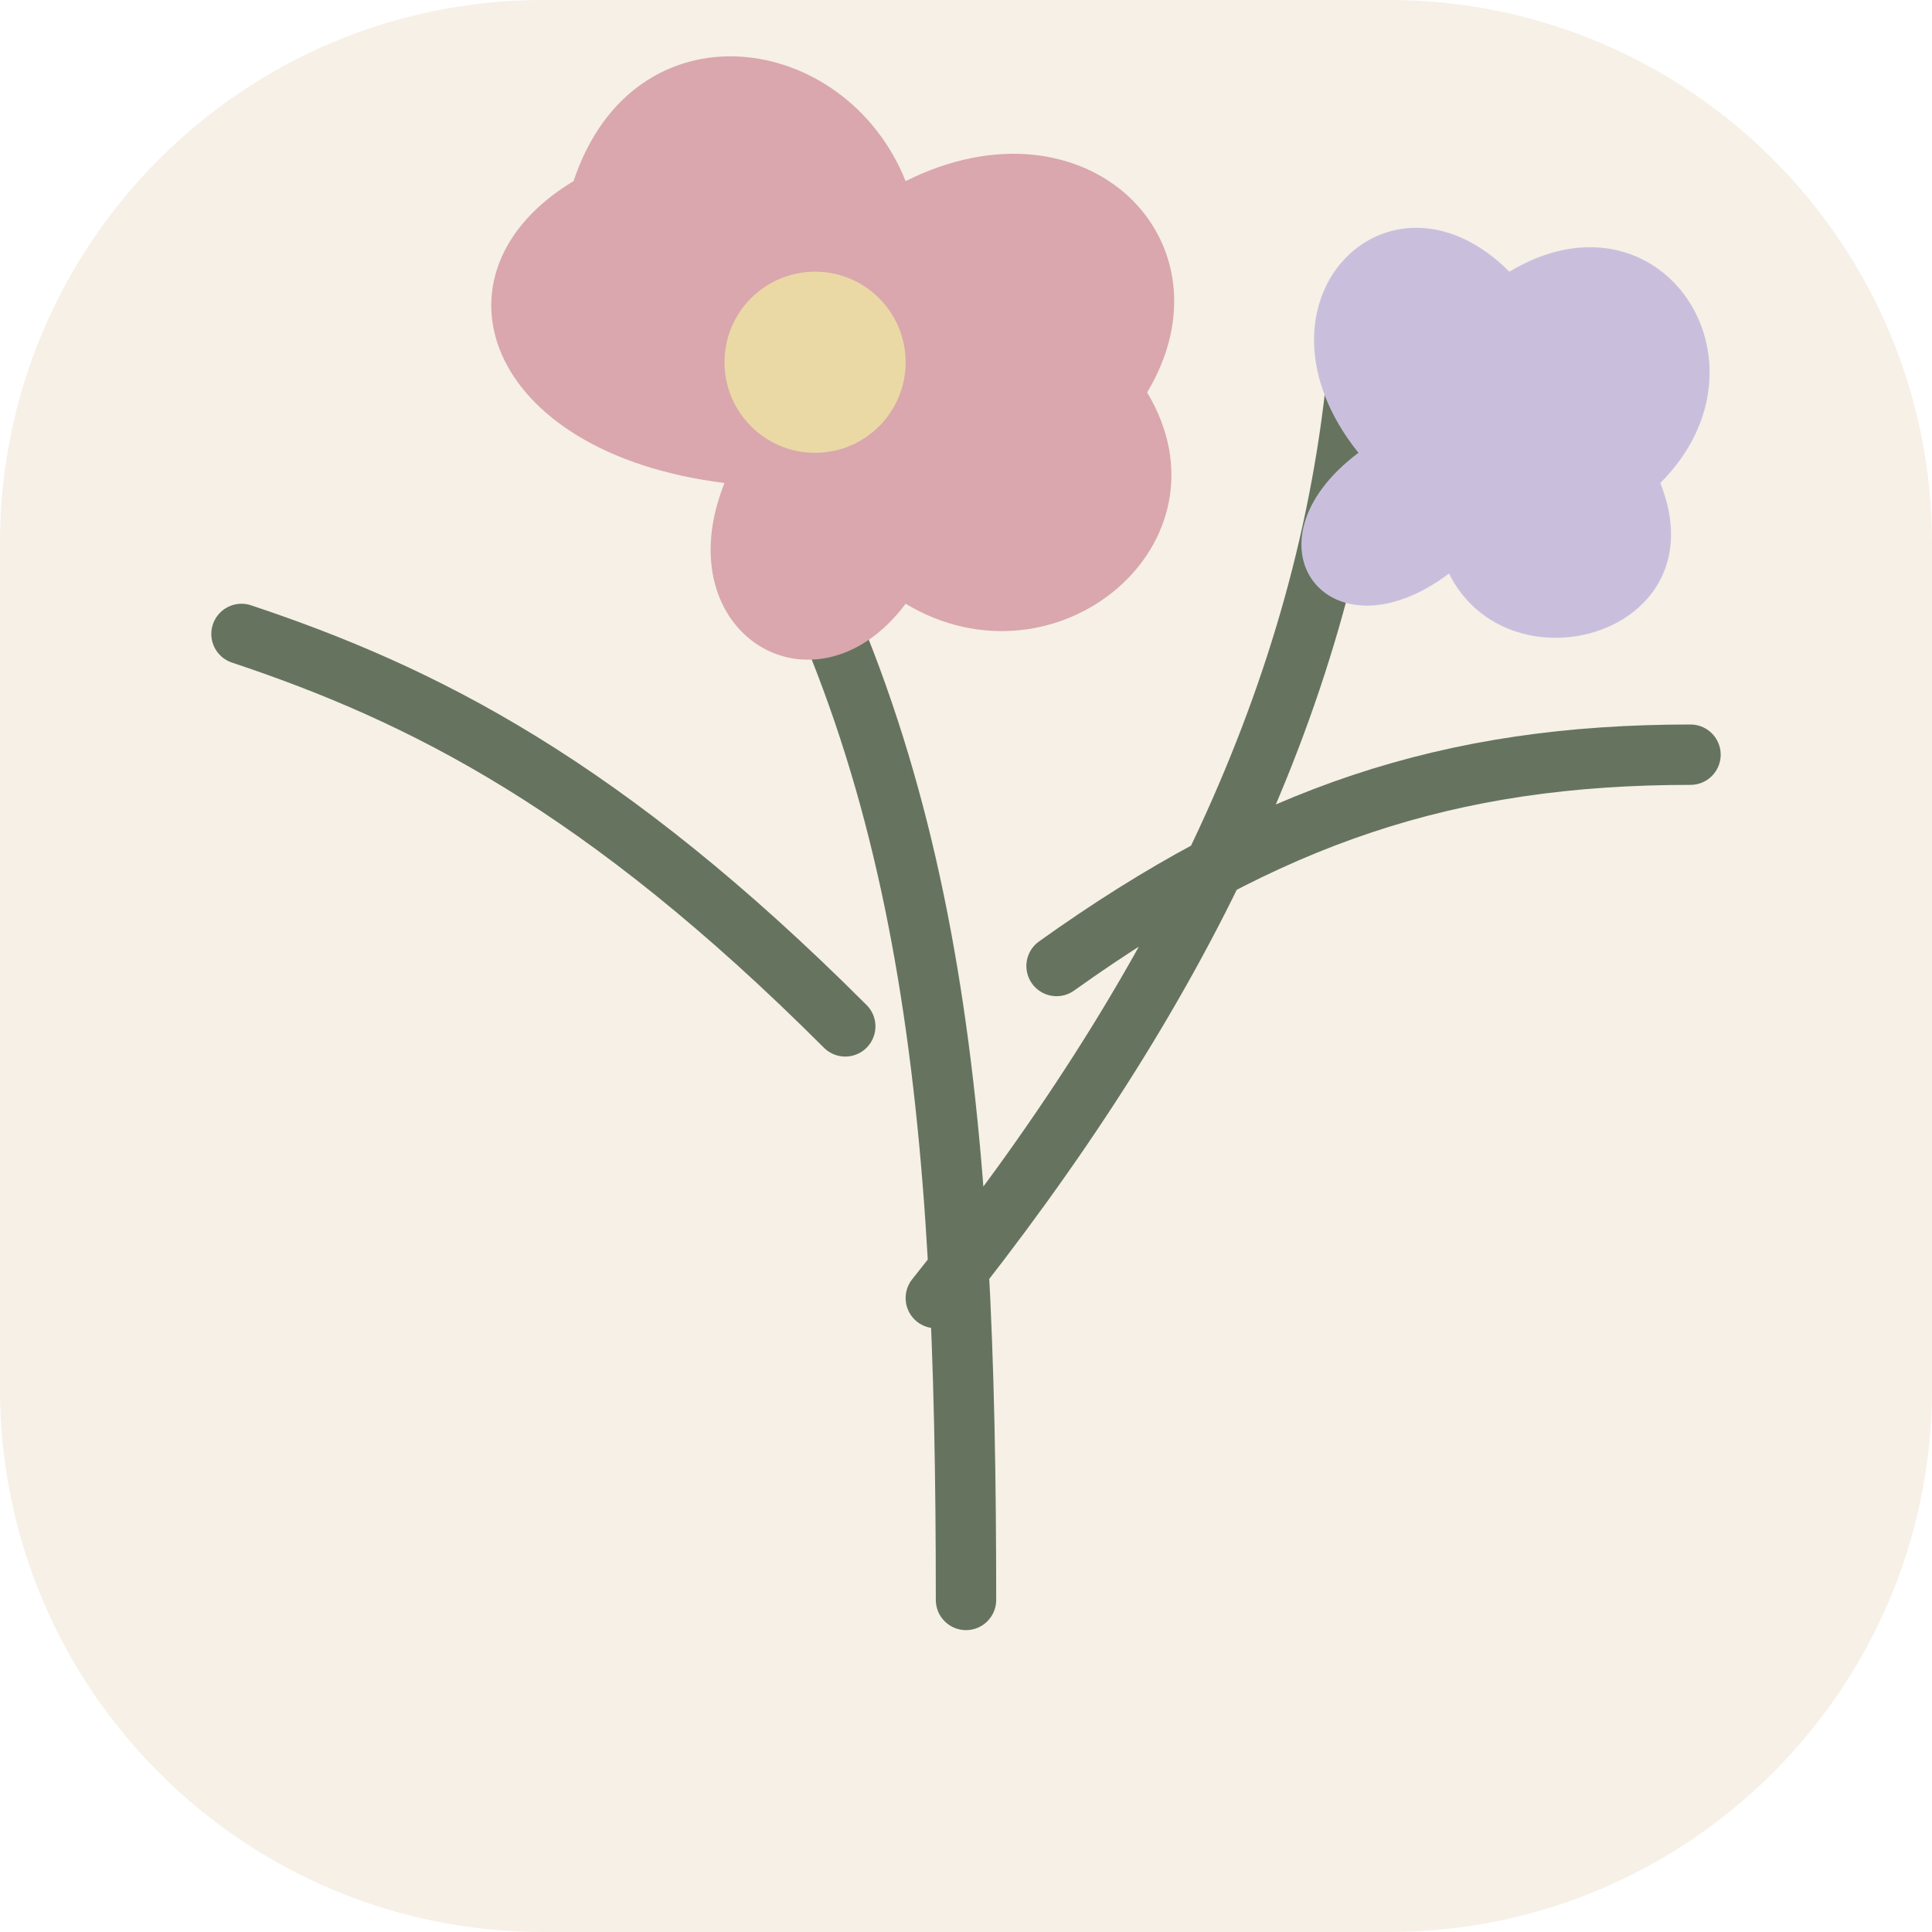
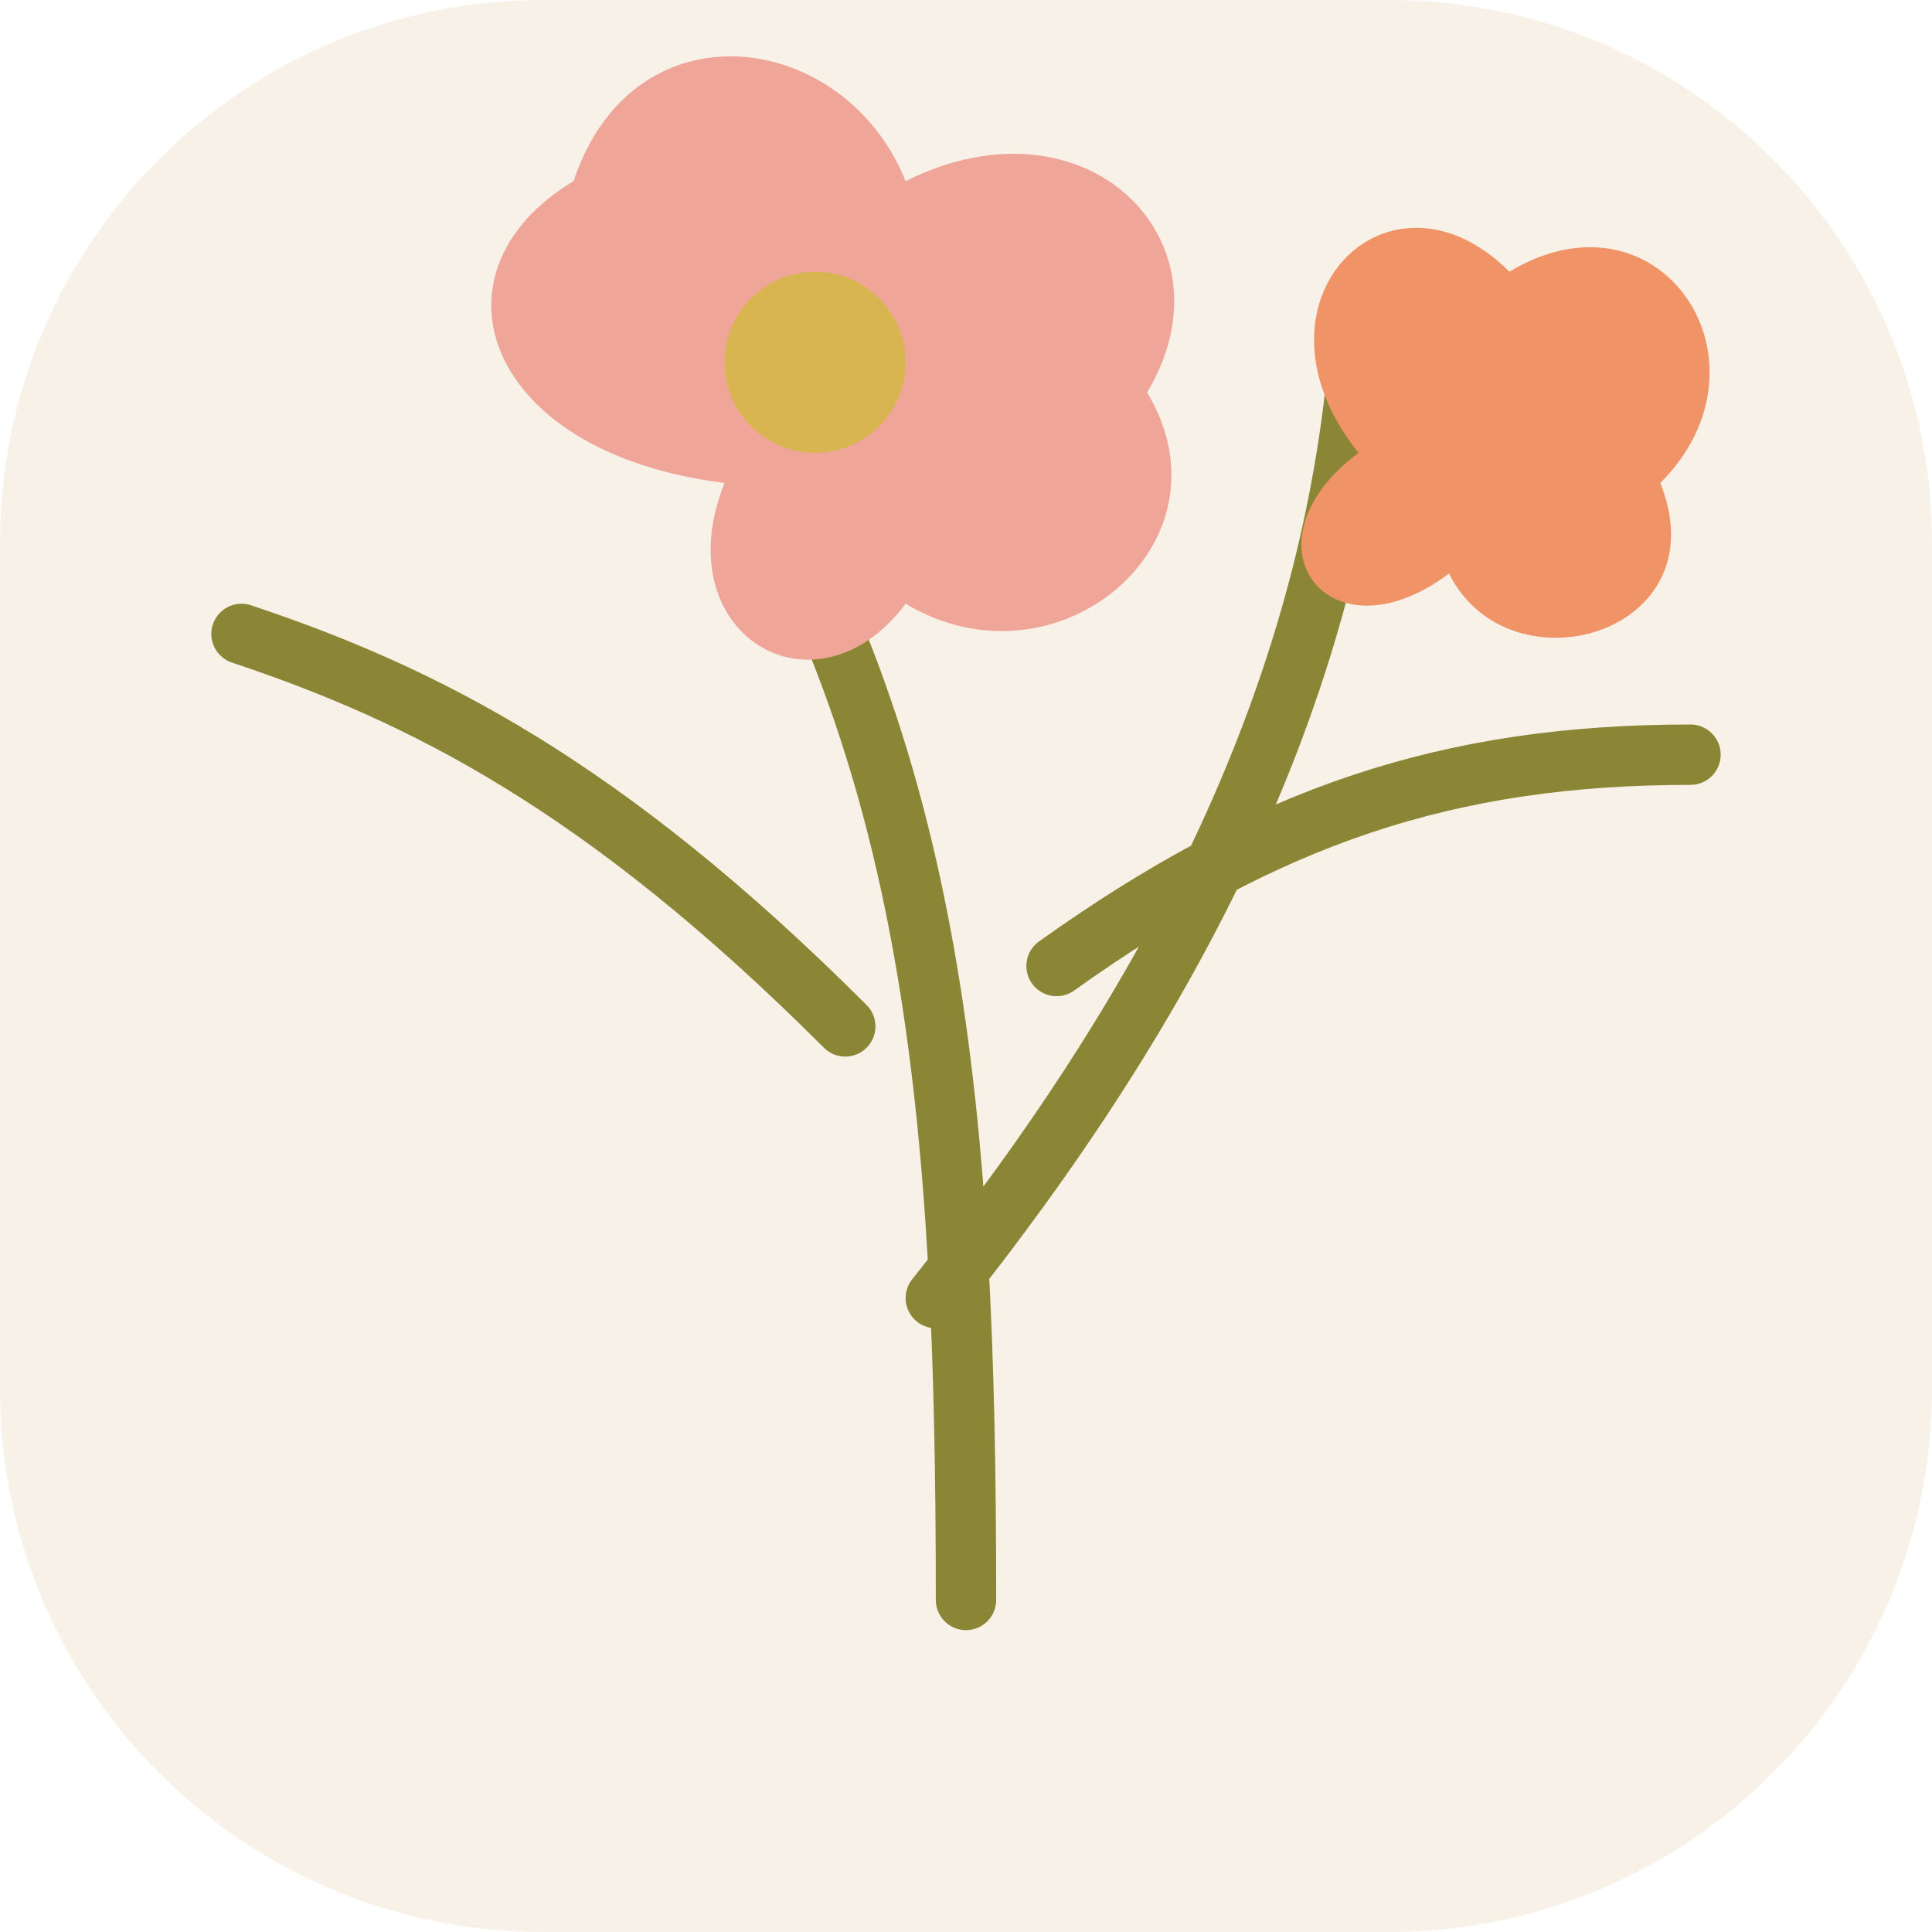
<svg xmlns="http://www.w3.org/2000/svg" viewBox="0 0 64 64">
-   <rect width="64" height="64" rx="18" fill="#f6f0e6" />
-   <path d="M32 53c0-16-1-28-8-39M31 43c8-10 13-20 14-31M28 34c-8-8-14-11-20-13M35 32c7-5 13-7 21-7" fill="none" stroke="#66745f" stroke-width="2" stroke-linecap="round" />
-   <path d="M24 16c-8-1-10-7-5-10 2-6 9-5 11 0 6-3 11 2 8 7 3 5-3 10-8 7-3 4-8 1-6-4Z" fill="#d9a7ad" />
-   <circle cx="27" cy="12" r="3" fill="#ead9a5" />
-   <path d="M45 15c-4-5 1-10 5-6 5-3 9 3 5 7 2 5-5 7-7 3-4 3-7-1-3-4Z" fill="#c9bfdd" />
+   <rect width="64" height="64" rx="18" fill="#F8F1E7" />
+   <path d="M32 53c0-16-1-28-8-39M31 43c8-10 13-20 14-31M28 34c-8-8-14-11-20-13M35 32c7-5 13-7 21-7" fill="none" stroke="#8A8635" stroke-width="2" stroke-linecap="round" />
+   <path d="M24 16c-8-1-10-7-5-10 2-6 9-5 11 0 6-3 11 2 8 7 3 5-3 10-8 7-3 4-8 1-6-4Z" fill="#F0A599" />
+   <circle cx="27" cy="12" r="3" fill="#D9B552" />
+   <path d="M45 15c-4-5 1-10 5-6 5-3 9 3 5 7 2 5-5 7-7 3-4 3-7-1-3-4Z" fill="#F09367" />
</svg>
